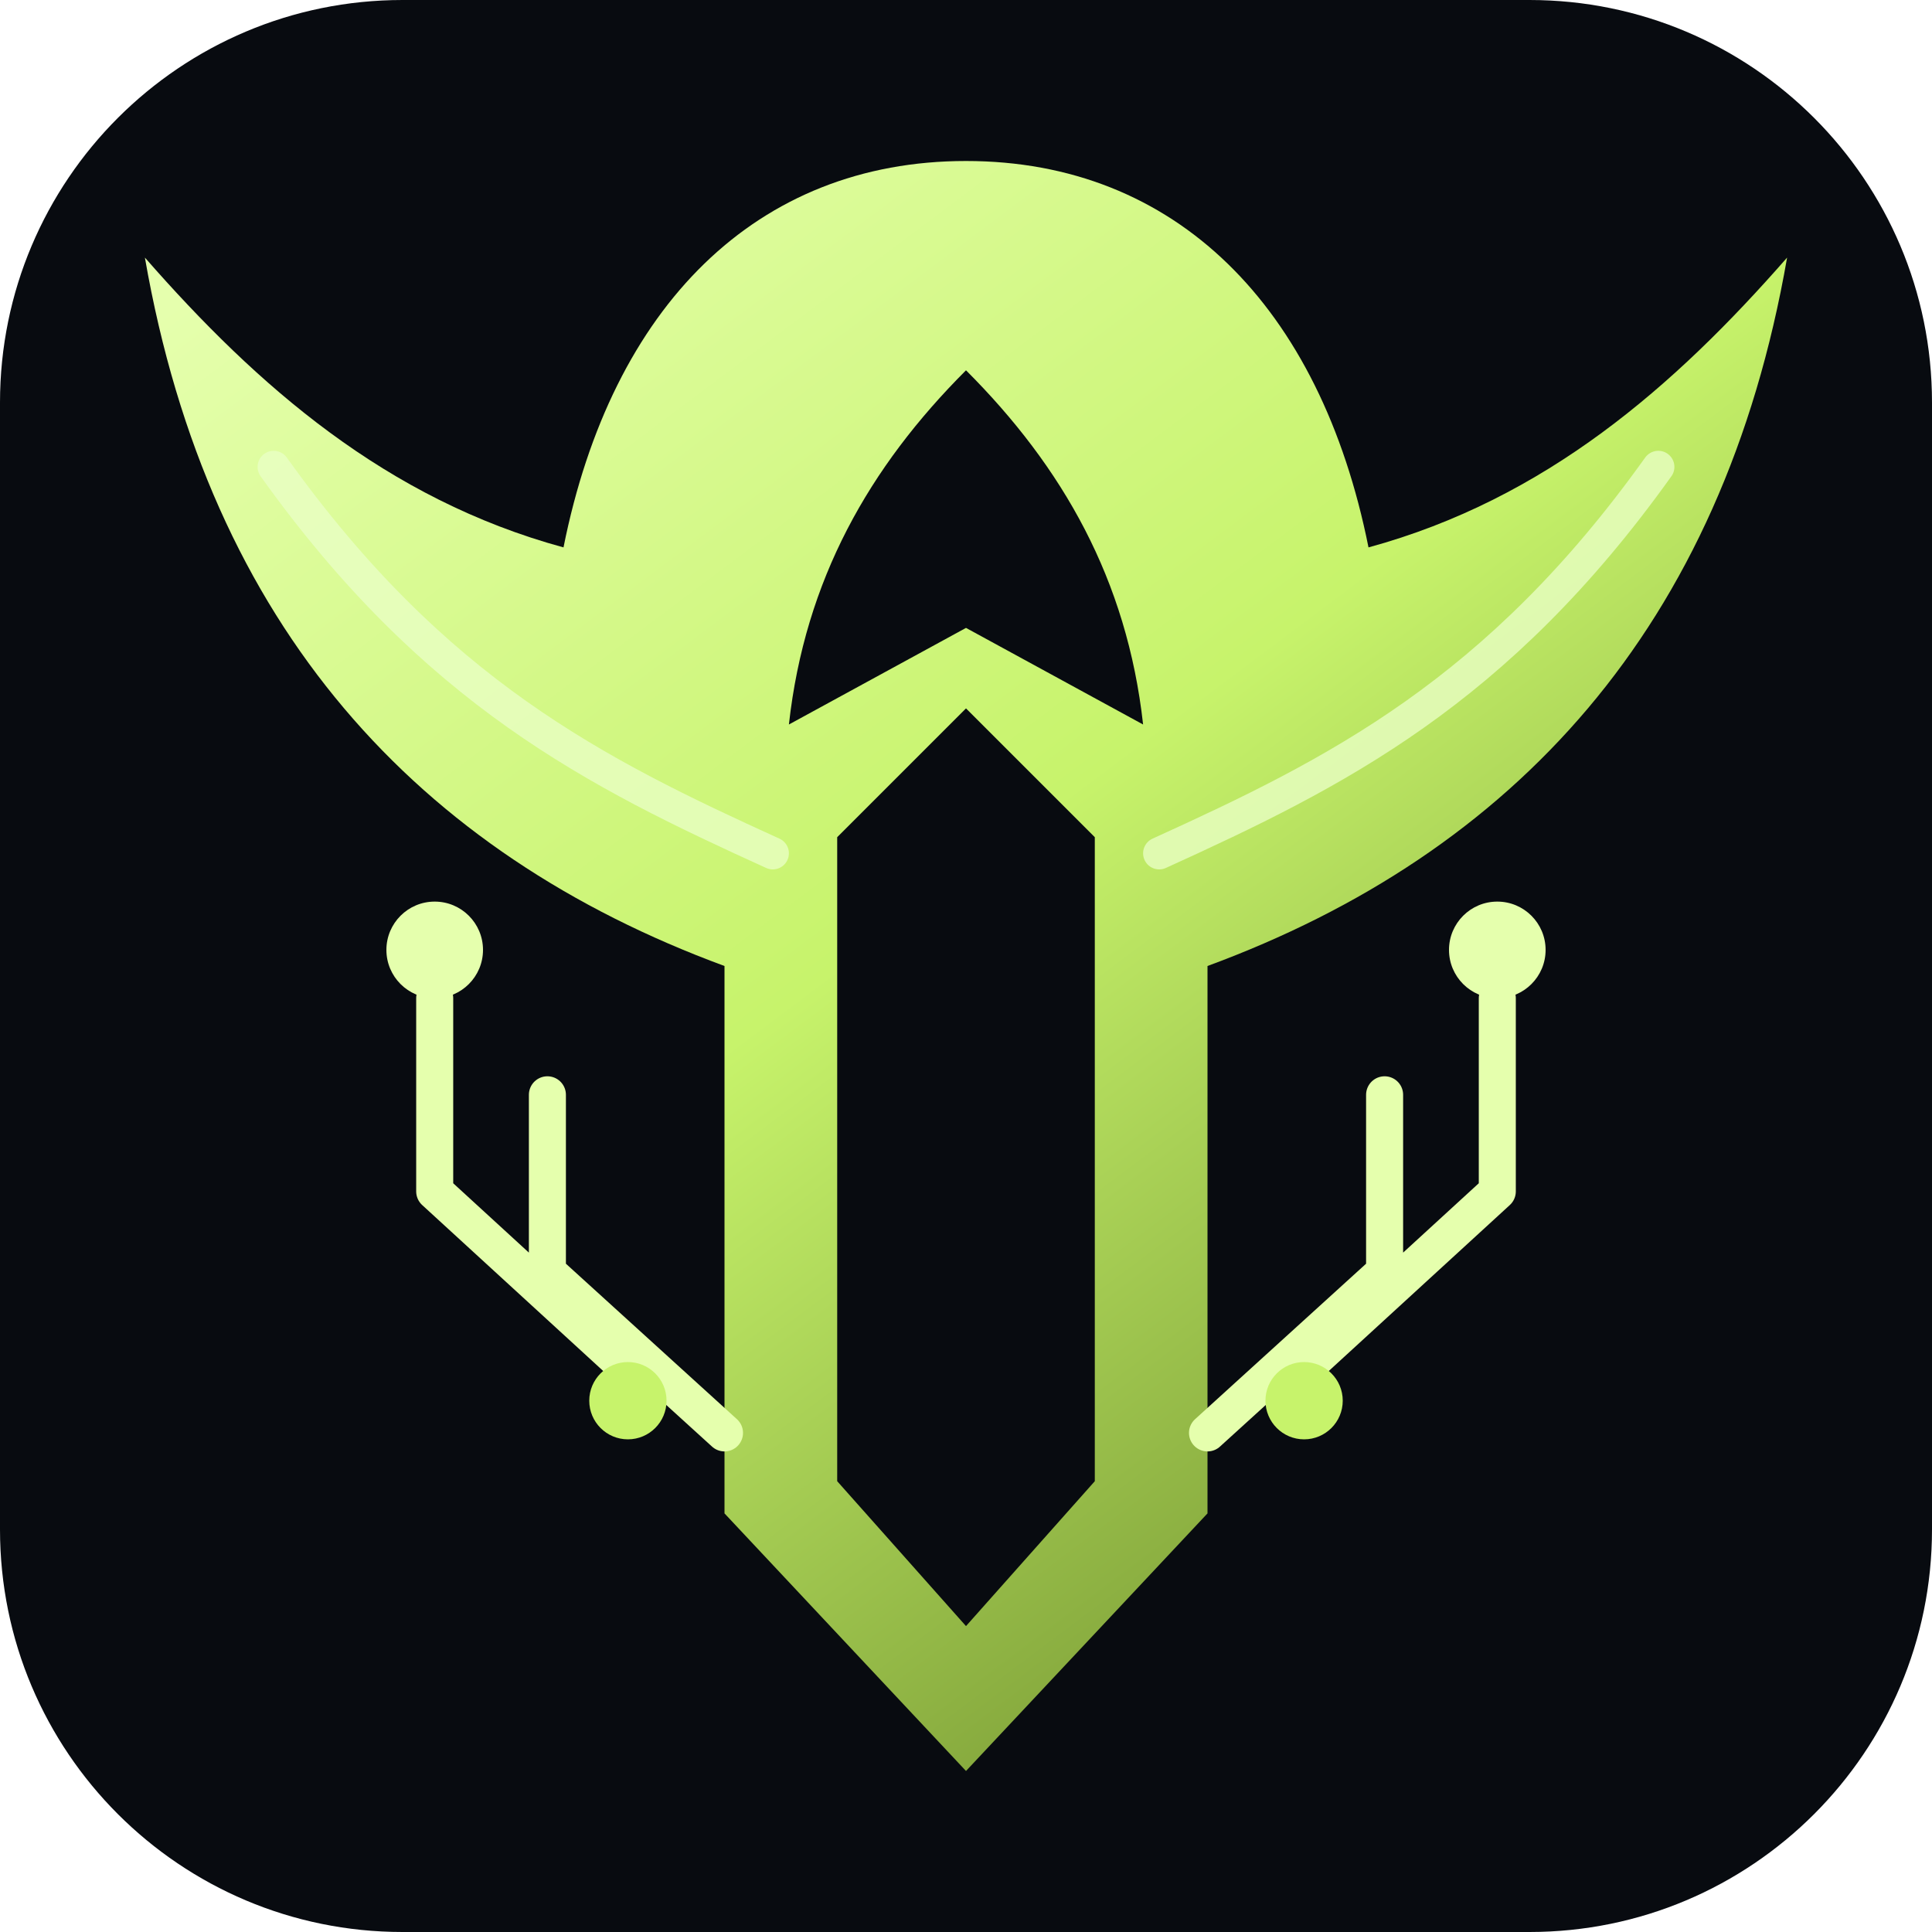
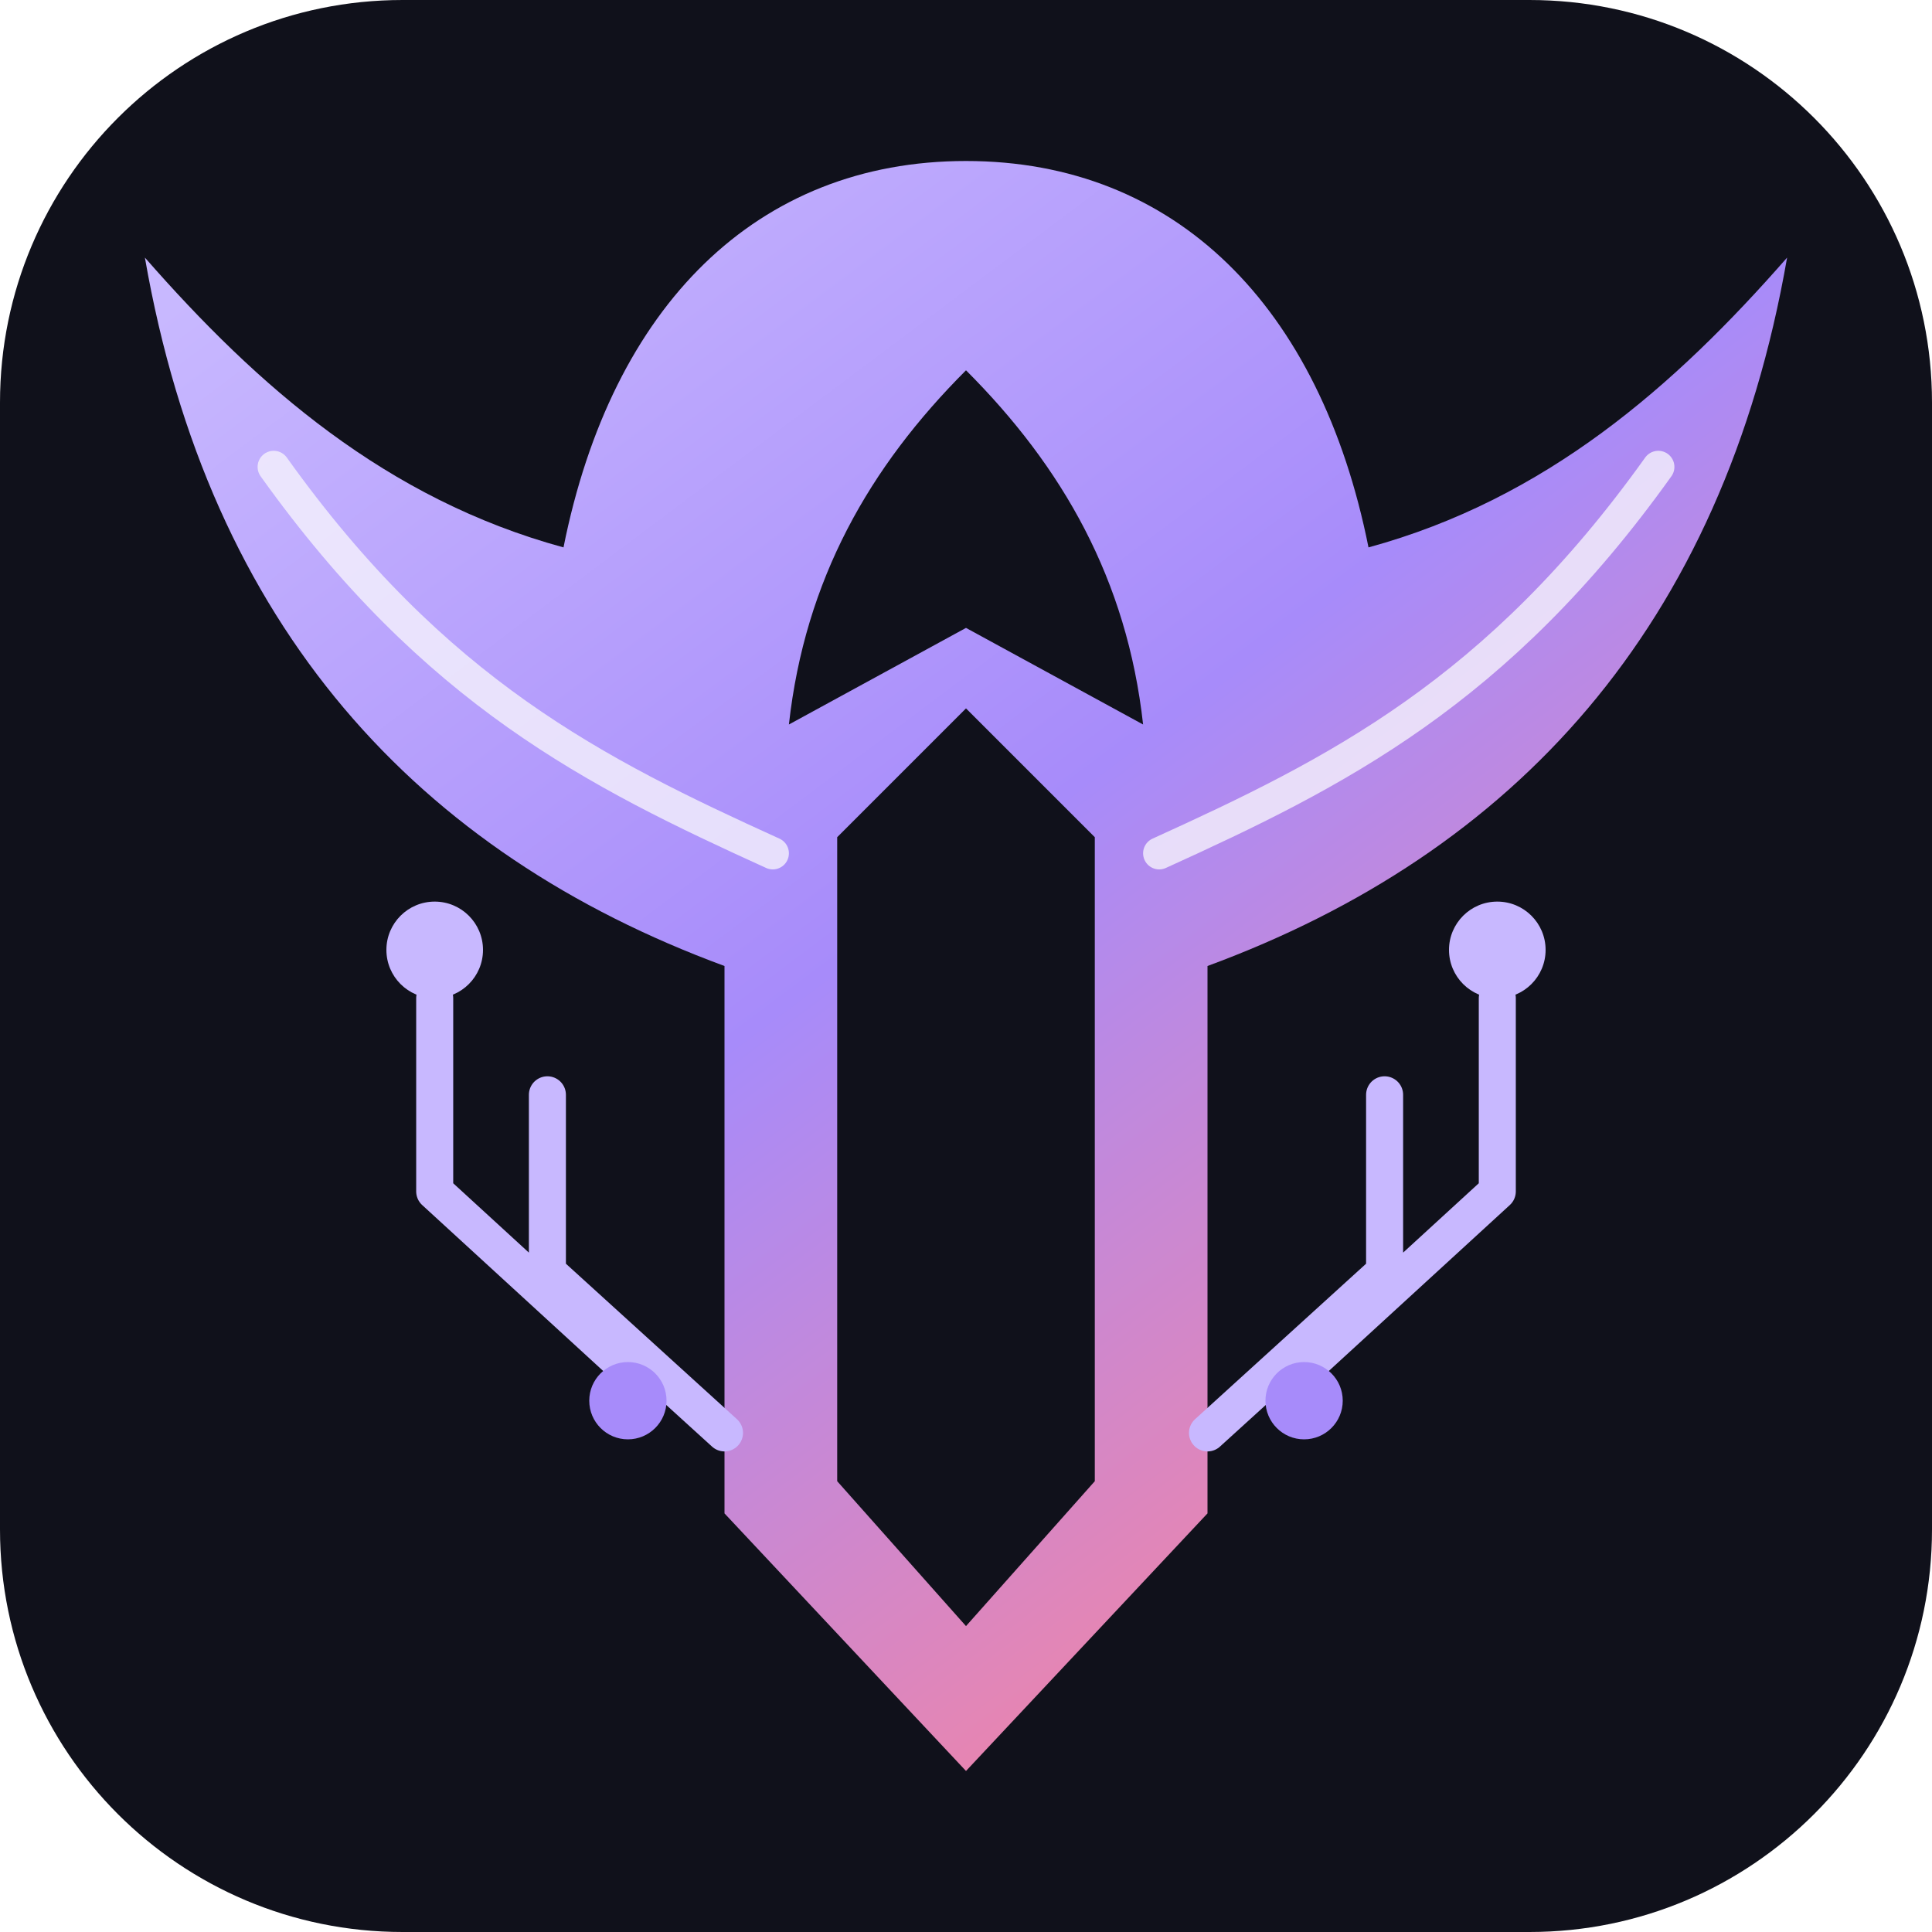
<svg xmlns="http://www.w3.org/2000/svg" viewBox="0 0 120 120" fill="none">
  <defs>
    <linearGradient id="spectrum" x1="20" y1="12" x2="92" y2="108" gradientUnits="userSpaceOnUse">
-       <stop stop-color="#E5FFAD" />
-       <stop offset=".48" stop-color="#C7F36B" />
-       <stop offset="1" stop-color="#6F8F2D" />
+       <stop stop-color="#C8B8FF" />
+       <stop offset=".48" stop-color="#A78BFA" />
+       <stop offset="1" stop-color="#FF8396" />
    </linearGradient>
  </defs>
-   <rect width="120" height="120" rx="25" fill="#080B10" />
+   <rect width="120" height="120" rx="25" fill="#10111B" />
  <path d="M60 10C47 10 38 19 35 34C24 31 16 24 9 16C13 39 26 53 45 60L45 94L60 110L75 94V60C94 53 107 39 111 16C104 24 96 31 85 34C82 19 73 10 60 10Z" fill="url(#spectrum)" />
-   <path d="M60 23C54 29 50 36 49 45L60 39L71 45C70 36 66 29 60 23Z" fill="#080B10" />
-   <path d="M52 52L60 44L68 52V92L60 101L52 92V52Z" fill="#080B10" />
-   <path d="M17 29C27 43 37 48 48 53M103 29C93 43 83 48 72 53" stroke="#E9FFC5" stroke-opacity=".78" stroke-width="2" stroke-linecap="round" />
-   <path d="M34 68V79L45 89M86 68V79L75 89M27 62V74L39 85M93 62V74L81 85" stroke="#E5FFAD" stroke-width="2.3" stroke-linecap="round" stroke-linejoin="round" />
-   <circle cx="27" cy="59" r="3" fill="#E5FFAD" />
-   <circle cx="93" cy="59" r="3" fill="#E5FFAD" />
-   <circle cx="39" cy="87" r="2.4" fill="#C7F36B" />
-   <circle cx="81" cy="87" r="2.4" fill="#C7F36B" />
+   <path d="M60 23C54 29 50 36 49 45L60 39L71 45C70 36 66 29 60 23Z" fill="#10111B" />
+   <path d="M52 52L60 44L68 52V92L60 101L52 92V52Z" fill="#10111B" />
+   <path d="M17 29C27 43 37 48 48 53M103 29C93 43 83 48 72 53" stroke="#F7F5FC" stroke-opacity=".78" stroke-width="2" stroke-linecap="round" />
+   <path d="M34 68V79L45 89M86 68V79L75 89M27 62V74L39 85M93 62V74L81 85" stroke="#C8B8FF" stroke-width="2.3" stroke-linecap="round" stroke-linejoin="round" />
+   <circle cx="27" cy="59" r="3" fill="#C8B8FF" />
+   <circle cx="93" cy="59" r="3" fill="#C8B8FF" />
+   <circle cx="39" cy="87" r="2.4" fill="#A78BFA" />
+   <circle cx="81" cy="87" r="2.4" fill="#A78BFA" />
</svg>
